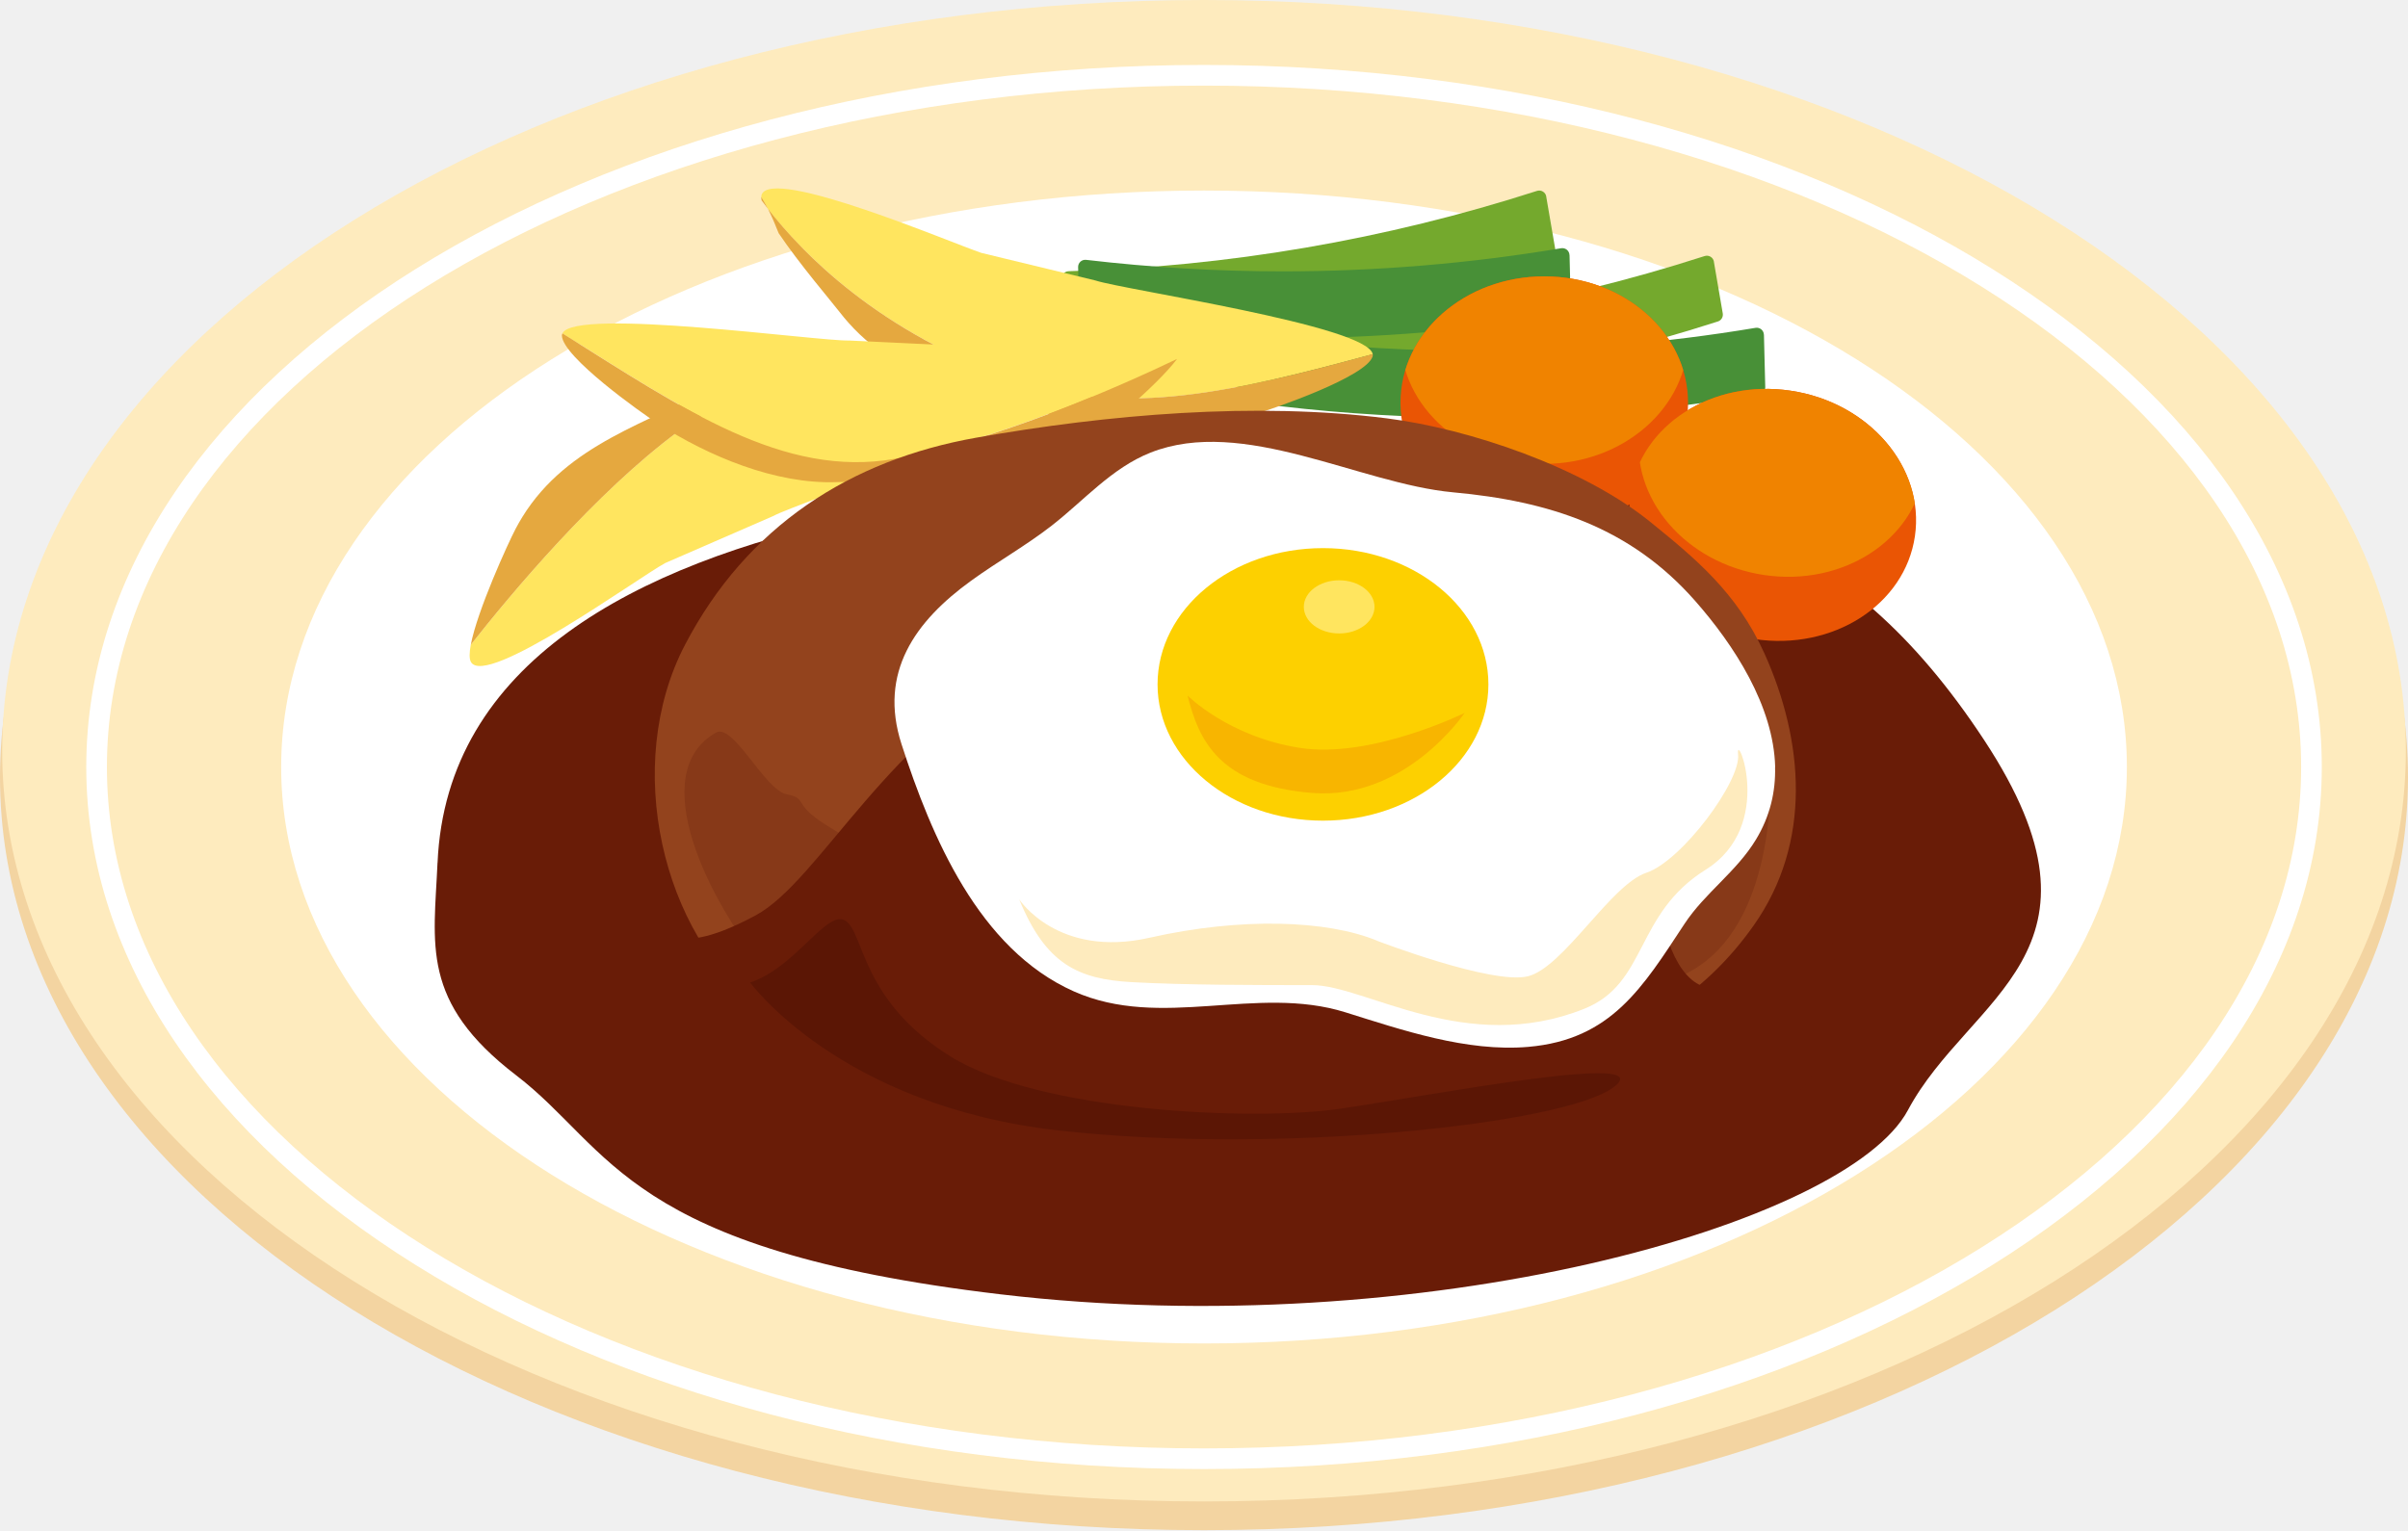
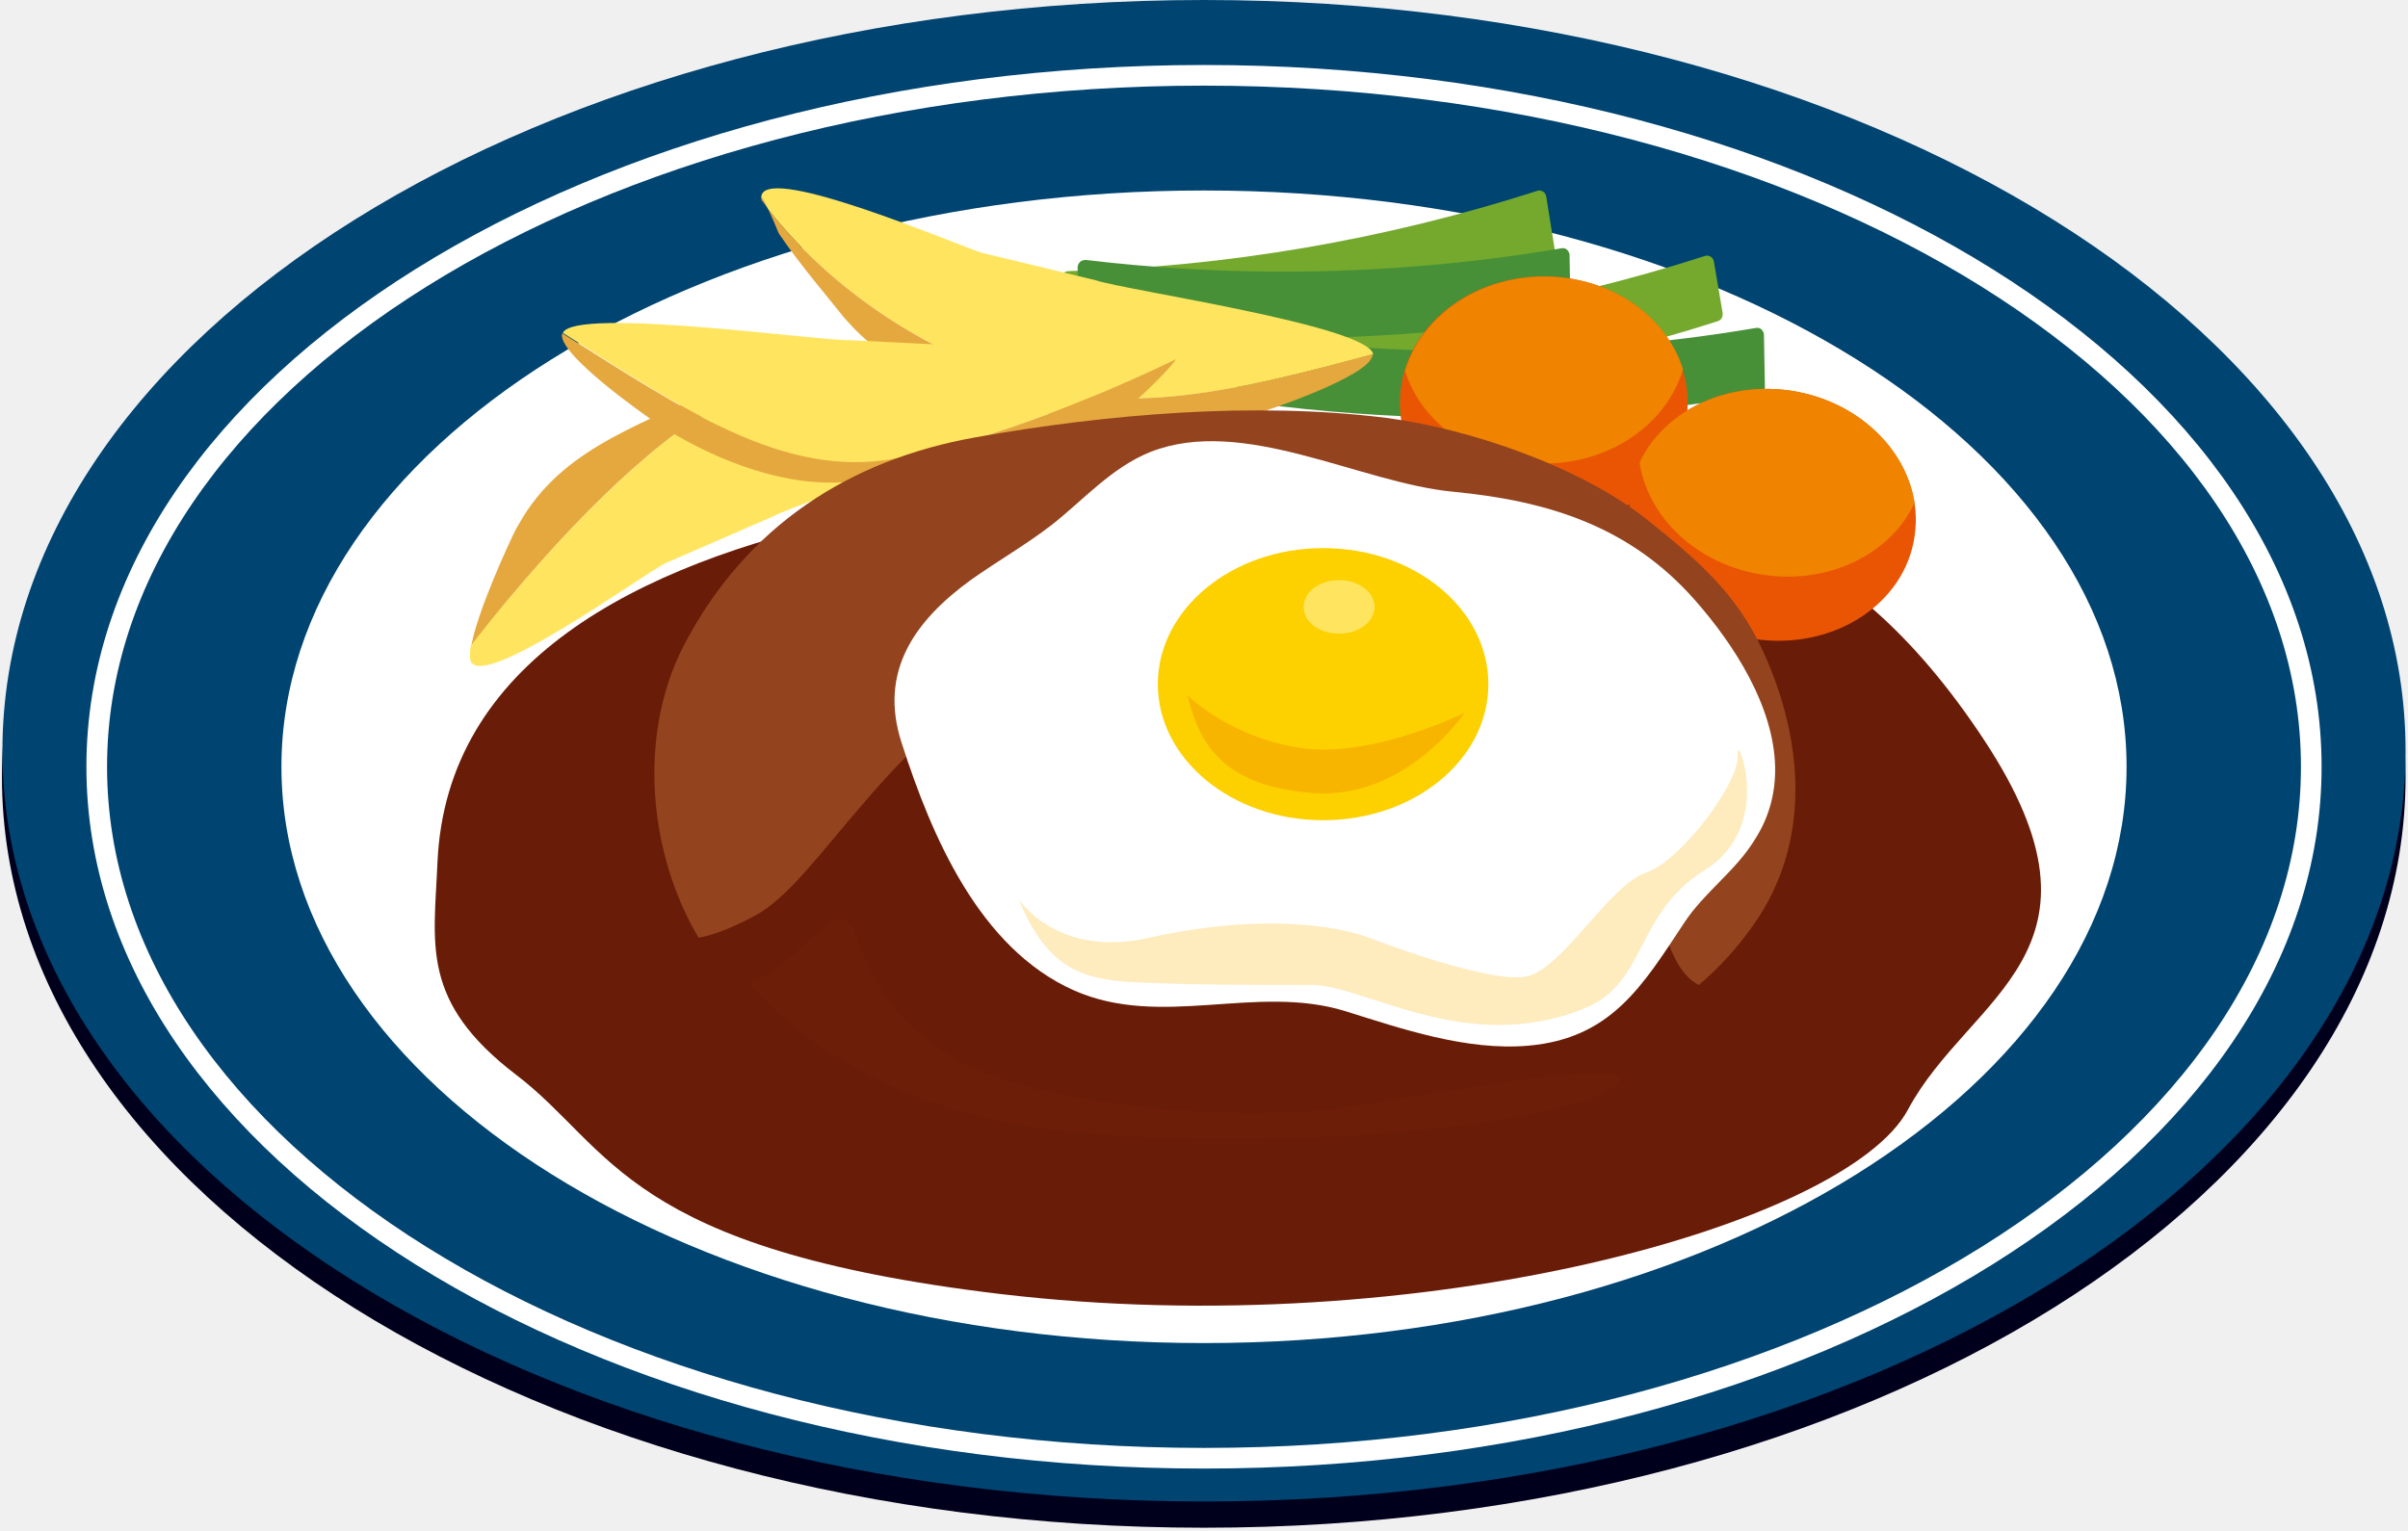
- <svg xmlns="http://www.w3.org/2000/svg" viewBox="0 0 495.35 314.87">
-   <defs>
-     <style>
-       .cls-1 {
-         clip-path: url(#clippath);
-       }
- 
-       .cls-2, .cls-3 {
-         fill: none;
-       }
- 
-       .cls-2, .cls-4, .cls-5, .cls-6, .cls-7, .cls-8, .cls-9, .cls-10, .cls-11, .cls-12, .cls-13, .cls-14, .cls-15, .cls-16, .cls-17 {
-         stroke-width: 0px;
-       }
- 
-       .cls-18, .cls-15 {
-         fill: #ea5504;
-       }
- 
-       .cls-19 {
-         clip-path: url(#clippath-1);
-       }
- 
-       .cls-20 {
-         fill: #f3d4a1;
-         stroke: #f3d4a1;
-         stroke-width: .88px;
-       }
- 
-       .cls-20, .cls-3 {
-         stroke-linecap: round;
-         stroke-linejoin: round;
-       }
- 
-       .cls-3 {
-         stroke: #fff;
-         stroke-width: 4.25px;
-       }
- 
-       .cls-4 {
-         fill: #782410;
-         opacity: .25;
-       }
- 
-       .cls-4, .cls-5 {
-         mix-blend-mode: multiply;
-       }
- 
-       .cls-5 {
-         opacity: .2;
-       }
- 
-       .cls-5, .cls-9 {
-         fill: #93431d;
-       }
- 
-       .cls-21 {
-         isolation: isolate;
-       }
- 
-       .cls-6 {
-         fill: #f8b500;
-       }
- 
-       .cls-7 {
-         fill: #489037;
-       }
- 
-       .cls-8 {
-         fill: #74a92d;
-       }
- 
-       .cls-10 {
-         fill: #f08300;
-       }
- 
-       .cls-11 {
-         fill: #fff;
-       }
- 
-       .cls-12 {
-         fill: #ffe55f;
-       }
- 
-       .cls-13 {
-         fill: #e5a83f;
-       }
- 
-       .cls-14 {
-         fill: #feebbe;
-       }
- 
-       .cls-16 {
-         fill: #fdd000;
-       }
- 
-       .cls-17 {
-         fill: #691c07;
-       }
-     </style>
-     <clipPath id="clippath">
-       <path class="cls-15" d="m347.25,82.87c0,14.36-13.25,26-29.58,26s-29.58-11.64-29.58-26,13.25-26,29.58-26,29.58,11.64,29.58,26Z" />
-     </clipPath>
-     <clipPath id="clippath-1">
-       <path class="cls-15" d="m393.92,110.33c-2.05,14.11-16.82,23.59-32.98,21.18-16.16-2.42-27.61-15.81-25.55-29.93,2.05-14.11,16.82-23.6,32.98-21.18,16.16,2.41,27.6,15.82,25.55,29.93Z" />
-     </clipPath>
-   </defs>
-   <g class="cls-21">
-     <g id="_レイヤー_2" data-name="レイヤー 2">
-       <g id="_イラスト" data-name="イラスト">
+ <svg xmlns="http://www.w3.org/2000/svg" xmlns:xlink="http://www.w3.org/1999/xlink" version="1.1" id="レイヤー_1" x="0px" y="0px" viewBox="0 0 495.4 314.9" style="enable-background:new 0 0 495.4 314.9;" xml:space="preserve">
+   <style type="text/css">
+ 	.st0{fill:#00001C;}
+ 	.st1{fill:#004471;}
+ 	.st2{fill:#FFFFFF;}
+ 	.st3{fill:none;stroke:#FFFFFF;stroke-width:4.25;stroke-linecap:round;stroke-linejoin:round;}
+ 	.st4{fill:#691C07;}
+ 	.st5{fill:#74A92D;}
+ 	.st6{fill:#489037;}
+ 	.st7{fill:none;}
+ 	.st8{fill:#FFE55F;}
+ 	.st9{fill:#E5A83F;}
+ 	.st10{fill:#EA5504;}
+ 	.st11{clip-path:url(#SVGID_00000013873758402672879000000009208508191640222370_);}
+ 	.st12{fill:#F08300;}
+ 	.st13{clip-path:url(#SVGID_00000153691256271231064000000017022434497151603120_);}
+ 	.st14{fill:#93431D;}
+ 	.st15{opacity:0.2;fill:#93431D;enable-background:new    ;}
+ 	.st16{fill:#FDD000;}
+ 	.st17{fill:#F8B500;}
+ 	.st18{opacity:0.25;fill:#782410;enable-background:new    ;}
+ 	.st19{fill:#FEEBBE;}
+ </style>
+   <g>
+     <g id="_レイヤー_2">
+       <g id="_イラスト">
        <g>
          <g>
-             <path class="cls-20" d="m494.91,159.95c0,85.32-110.69,154.48-247.23,154.48S.44,245.26.44,159.95,111.13,5.46,247.68,5.46s247.23,69.16,247.23,154.49Z" />
-             <ellipse class="cls-14" cx="247.68" cy="154.48" rx="247.23" ry="154.48" />
-             <ellipse class="cls-11" cx="247.68" cy="157.83" rx="189.84" ry="118.62" />
-             <ellipse class="cls-3" cx="247.68" cy="157.83" rx="227.81" ry="142.34" />
+             <path class="st0" d="M494.9,159.9c0,85.3-110.7,154.5-247.2,154.5S0.4,245.3,0.4,159.9S111.1,5.5,247.7,5.5       S494.9,74.6,494.9,159.9L494.9,159.9z" />
+             <ellipse class="st1" cx="247.7" cy="154.5" rx="247.2" ry="154.5" />
+             <ellipse class="st2" cx="247.7" cy="157.8" rx="189.8" ry="118.6" />
+             <ellipse class="st3" cx="247.7" cy="157.8" rx="227.8" ry="142.3" />
          </g>
          <g>
-             <path class="cls-17" d="m90,177.53c-.73,16.81-3.59,28.6,16.18,43.74,19.77,15.14,22.44,35.94,99.64,45.07,86.69,10.26,174.07-14.35,186.66-37.9,12.58-23.55,44.45-32.4,15.69-76.14-28.76-43.74-61.12-52.15-111.45-53.83-50.33-1.68-203.12-3.36-206.71,79.06Z" />
-             <path class="cls-8" d="m318.08,40.43c-.07-.42-.32-.79-.69-1.01-.36-.22-.8-.27-1.21-.14-31.18,10.04-63.6,15.6-96.36,16.53-.43.01-.83.21-1.1.54-.27.33-.38.76-.31,1.18l1.83,10.66c.12.71.73,1.22,1.45,1.22.01,0,.03,0,.04,0,33.04-.94,65.73-6.55,97.17-16.67.7-.22,1.12-.93,1-1.65l-1.83-10.66Z" />
-             <path class="cls-8" d="m352.57,53.84c-.07-.42-.32-.79-.69-1.01-.36-.22-.8-.27-1.21-.14-31.18,10.04-63.6,15.6-96.36,16.53-.43.01-.83.21-1.1.54-.27.33-.38.76-.31,1.18l1.83,10.66c.12.71.73,1.22,1.45,1.22.01,0,.03,0,.04,0,33.04-.94,65.73-6.55,97.17-16.67.7-.22,1.12-.93,1-1.65l-1.83-10.66Z" />
-             <path class="cls-7" d="m322.86,52.5c-.01-.43-.21-.83-.53-1.1-.33-.27-.76-.39-1.18-.32-18.87,3.16-38.14,4.76-57.27,4.76-13.47,0-27.08-.8-40.46-2.37-.42-.05-.85.09-1.16.37-.32.29-.49.7-.48,1.12.09,3.6.18,7.21.26,10.81.02.73.57,1.34,1.3,1.43,13.49,1.58,27.22,2.39,40.81,2.39,19.29,0,38.73-1.62,57.76-4.8.72-.12,1.24-.75,1.23-1.49l-.27-10.82Z" />
-             <path class="cls-7" d="m362.85,68.88c-.01-.43-.21-.83-.53-1.1-.33-.27-.76-.39-1.18-.32-18.87,3.16-38.14,4.76-57.27,4.76-13.47,0-27.08-.8-40.46-2.37-.42-.05-.85.09-1.16.37-.32.29-.49.7-.48,1.12.09,3.6.18,7.21.26,10.81.02.73.57,1.34,1.3,1.43,13.49,1.58,27.22,2.39,40.81,2.39,19.29,0,38.73-1.62,57.76-4.8.72-.12,1.24-.75,1.23-1.49l-.27-10.82Z" />
+             <path class="st4" d="M90,177.5c-0.7,16.8-3.6,28.6,16.2,43.7s22.4,35.9,99.6,45.1c86.7,10.3,174.1-14.4,186.7-37.9       c12.6-23.6,44.5-32.4,15.7-76.1s-61.1-52.2-111.4-53.8S93.6,95.1,90,177.5L90,177.5z" />
+             <path class="st5" d="M318.1,40.4c-0.1-0.4-0.3-0.8-0.7-1c-0.4-0.2-0.8-0.3-1.2-0.1c-31.2,10-63.6,15.6-96.4,16.5       c-0.4,0-0.8,0.2-1.1,0.5s-0.4,0.8-0.3,1.2l1.8,10.7c0.1,0.7,0.7,1.2,1.4,1.2c0,0,0,0,0,0c33-0.9,65.7-6.5,97.2-16.7       c0.7-0.2,1.1-0.9,1-1.7L318.1,40.4L318.1,40.4z" />
+             <path class="st5" d="M352.6,53.8c-0.1-0.4-0.3-0.8-0.7-1c-0.4-0.2-0.8-0.3-1.2-0.1c-31.2,10-63.6,15.6-96.4,16.5       c-0.4,0-0.8,0.2-1.1,0.5s-0.4,0.8-0.3,1.2l1.8,10.7c0.1,0.7,0.7,1.2,1.5,1.2c0,0,0,0,0,0c33-0.9,65.7-6.6,97.2-16.7       c0.7-0.2,1.1-0.9,1-1.7L352.6,53.8L352.6,53.8z" />
+             <path class="st6" d="M322.9,52.5c0-0.4-0.2-0.8-0.5-1.1c-0.3-0.3-0.8-0.4-1.2-0.3c-18.9,3.2-38.1,4.8-57.3,4.8       c-13.5,0-27.1-0.8-40.5-2.4c-0.4,0-0.9,0.1-1.2,0.4c-0.3,0.3-0.5,0.7-0.5,1.1c0.1,3.6,0.2,7.2,0.3,10.8c0,0.7,0.6,1.3,1.3,1.4       c13.5,1.6,27.2,2.4,40.8,2.4c19.3,0,38.7-1.6,57.8-4.8c0.7-0.1,1.2-0.8,1.2-1.5L322.9,52.5L322.9,52.5z" />
+             <path class="st6" d="M362.9,68.9c0-0.4-0.2-0.8-0.5-1.1c-0.3-0.3-0.8-0.4-1.2-0.3c-18.9,3.2-38.1,4.8-57.3,4.8       c-13.5,0-27.1-0.8-40.5-2.4c-0.4-0.1-0.9,0.1-1.2,0.4c-0.3,0.3-0.5,0.7-0.5,1.1c0.1,3.6,0.2,7.2,0.3,10.8       c0,0.7,0.6,1.3,1.3,1.4c13.5,1.6,27.2,2.4,40.8,2.4c19.3,0,38.7-1.6,57.8-4.8c0.7-0.1,1.2-0.8,1.2-1.5L362.9,68.9L362.9,68.9z" />
            <g>
-               <path class="cls-2" d="m156.66,41.22c.31,1.59,1.68,4.03,3.51,6.77-.69-1.76-1.42-3.47-2.21-5.03-.48-.62-.91-1.2-1.31-1.74Z" />
-               <path class="cls-12" d="m157.97,42.96c6.82,8.81,22.87,25.67,51.46,35.43,22.07,7.53,44.9,2.12,72.95-5.51-1.06-5.88-51.23-13.24-57.02-15.16l-23.48-5.68c-5.96-1.98-43.24-17.89-45.22-11.94-.04.13-.06.28-.07.44.48.76.94,1.57,1.37,2.43Z" />
-               <path class="cls-13" d="m209.43,78.39c-28.59-9.76-44.64-26.62-51.46-35.43.79,1.56,1.52,3.27,2.21,5.03,4.24,6.31,10.93,14.13,12.6,16.3.58.75,1.17,1.46,1.78,2.14,11.79,13.27,28.97,14.6,45.14,19.97,11.89,3.95,26.71,2.31,38.51-1.19,4.1-1.21,22.77-7.68,24.14-11.83.06-.17.06-.34.03-.52-28.05,7.63-50.88,13.05-72.95,5.51Z" />
-               <path class="cls-13" d="m156.6,40.53c0,.21.02.44.07.7.39.54.82,1.11,1.31,1.74-.44-.86-.9-1.67-1.37-2.43Z" />
+               <path class="st7" d="M156.7,41.2c0.3,1.6,1.7,4,3.5,6.8c-0.7-1.8-1.4-3.5-2.2-5C157.5,42.3,157,41.8,156.7,41.2L156.7,41.2z" />
+               <path class="st8" d="M158,43c6.8,8.8,22.9,25.7,51.5,35.4c22.1,7.5,44.9,2.1,73-5.5c-1.1-5.9-51.2-13.2-57-15.2L201.9,52        c-6-2-43.2-17.9-45.2-11.9c0,0.1-0.1,0.3-0.1,0.4C157.1,41.3,157.5,42.1,158,43L158,43z" />
+               <path class="st9" d="M209.4,78.4C180.8,68.6,164.8,51.8,158,43c0.8,1.6,1.5,3.3,2.2,5c4.2,6.3,10.9,14.1,12.6,16.3        c0.6,0.8,1.2,1.5,1.8,2.1c11.8,13.3,29,14.6,45.1,20c11.9,3.9,26.7,2.3,38.5-1.2c4.1-1.2,22.8-7.7,24.1-11.8        c0.1-0.2,0.1-0.3,0-0.5C254.3,80.5,231.5,85.9,209.4,78.4L209.4,78.4z" />
+               <path class="st9" d="M156.6,40.5c0,0.2,0,0.4,0.1,0.7c0.4,0.5,0.8,1.1,1.3,1.7C157.5,42.1,157.1,41.3,156.6,40.5L156.6,40.5z" />
            </g>
            <g>
-               <path class="cls-12" d="m139.76,88.59c-17.22,12.66-34.8,33.78-42.91,44.07-.31,1.62-.34,2.87.01,3.53,2.98,5.53,34.47-17.36,40-20.34l22.15-9.64c5.38-2.89,53.67-18.82,53.56-24.77-29.13-2.97-54.02-6.67-72.81,7.14Z" />
-               <path class="cls-13" d="m139.76,88.59c18.79-13.81,43.68-10.11,72.81-7.14,0-.17-.04-.33-.12-.48-2.07-3.85-21.57-7.01-25.82-7.5-12.23-1.41-27.11-.47-38.14,5.46-15.01,8.07-31.7,12.34-41.03,27.44-.48.78-.94,1.58-1.38,2.42-1.61,3.06-7.91,16.9-9.23,23.88,8.11-10.3,25.69-31.41,42.91-44.07Z" />
+               <path class="st8" d="M139.8,88.6c-17.2,12.7-34.8,33.8-42.9,44.1c-0.3,1.6-0.3,2.9,0,3.5c3,5.5,34.5-17.4,40-20.3l22.1-9.6        c5.4-2.9,53.7-18.8,53.6-24.8C183.4,78.5,158.5,74.8,139.8,88.6L139.8,88.6z" />
+               <path class="st9" d="M139.8,88.6c18.8-13.8,43.7-10.1,72.8-7.1c0-0.2,0-0.3-0.1-0.5c-2.1-3.8-21.6-7-25.8-7.5        c-12.2-1.4-27.1-0.5-38.1,5.5c-15,8.1-31.7,12.3-41,27.4c-0.5,0.8-0.9,1.6-1.4,2.4c-1.6,3.1-7.9,16.9-9.2,23.9        C105,122.4,122.5,101.3,139.8,88.6L139.8,88.6z" />
            </g>
            <g>
-               <path class="cls-12" d="m184.16,94.39c21.04-3.74,46.15-14.9,57.98-20.54.99-1.32,1.58-2.42,1.55-3.17-.23-6.27-38.59.32-44.87.54l-24.13-1.15c-6.1.21-56.46-6.87-58.99-1.48,24.81,15.55,45.5,29.88,68.46,25.8Z" />
-               <path class="cls-13" d="m115.7,68.6c-.07.15-.11.31-.11.48.15,4.37,16.25,15.83,19.84,18.15,10.35,6.67,24.1,12.42,36.62,11.98,17.03-.6,33.89,2.96,48.94-6.46.77-.48,1.54-1,2.31-1.56,2.8-2.03,14.57-11.66,18.84-17.33-11.82,5.65-36.93,16.81-57.98,20.54-22.96,4.08-43.65-10.25-68.46-25.8Z" />
+               <path class="st8" d="M184.2,94.4c21-3.7,46.1-14.9,58-20.5c1-1.3,1.6-2.4,1.6-3.2c-0.2-6.3-38.6,0.3-44.9,0.5l-24.1-1.2        c-6.1,0.2-56.5-6.9-59-1.5C140.5,84.1,161.2,98.5,184.2,94.4z" />
+               <path class="st9" d="M115.7,68.6c-0.1,0.2-0.1,0.3-0.1,0.5c0.2,4.4,16.2,15.8,19.8,18.2c10.4,6.7,24.1,12.4,36.6,12        c17-0.6,33.9,3,48.9-6.5c0.8-0.5,1.5-1,2.3-1.6c2.8-2,14.6-11.7,18.8-17.3c-11.8,5.7-36.9,16.8-58,20.5        C161.2,98.5,140.5,84.2,115.7,68.6z" />
            </g>
            <g>
-               <path class="cls-18" d="m347.25,82.87c0,14.36-13.25,26-29.58,26s-29.58-11.64-29.58-26,13.25-26,29.58-26,29.58,11.64,29.58,26Z" />
-               <g class="cls-1">
-                 <path class="cls-10" d="m347.25,69.45c0,14.36-13.25,26-29.58,26s-29.58-11.64-29.58-26,13.25-26,29.58-26,29.58,11.64,29.58,26Z" />
+               <path class="st10" d="M347.2,82.9c0,14.4-13.2,26-29.6,26s-29.6-11.6-29.6-26s13.2-26,29.6-26S347.2,68.5,347.2,82.9z" />
+               <g>
+                 <defs>
+                   <ellipse id="SVGID_1_" cx="317.7" cy="82.9" rx="29.6" ry="26" />
+                 </defs>
+                 <clipPath id="SVGID_00000039824508492889888960000015059110048611598014_">
+                   <use xlink:href="#SVGID_1_" style="overflow:visible;" />
+                 </clipPath>
+                 <g style="clip-path:url(#SVGID_00000039824508492889888960000015059110048611598014_);">
+                   <path class="st12" d="M347.2,69.4c0,14.4-13.2,26-29.6,26s-29.6-11.6-29.6-26s13.2-26,29.6-26S347.2,55.1,347.2,69.4z" />
+                 </g>
              </g>
            </g>
            <g>
-               <path class="cls-18" d="m393.92,110.33c-2.05,14.11-16.82,23.59-32.98,21.18-16.16-2.42-27.61-15.81-25.55-29.93,2.05-14.11,16.82-23.6,32.98-21.18,16.16,2.41,27.6,15.82,25.55,29.93Z" />
-               <g class="cls-19">
-                 <path class="cls-10" d="m395.84,97.14c-2.05,14.11-16.82,23.59-32.98,21.18-16.16-2.42-27.6-15.82-25.55-29.93,2.05-14.11,16.82-23.59,32.98-21.18,16.16,2.42,27.6,15.81,25.55,29.93Z" />
+               <path class="st10" d="M393.9,110.3c-2,14.1-16.8,23.6-33,21.2c-16.2-2.4-27.6-15.8-25.5-29.9c2-14.1,16.8-23.6,33-21.2        C384.5,82.8,396,96.2,393.9,110.3z" />
+               <g>
+                 <defs>
+                   <path id="SVGID_00000102522362814118777990000010467519841045060227_" d="M393.9,110.3c-2,14.1-16.8,23.6-33,21.2          c-16.2-2.4-27.6-15.8-25.5-29.9c2-14.1,16.8-23.6,33-21.2C384.5,82.8,396,96.2,393.9,110.3z" />
+                 </defs>
+                 <clipPath id="SVGID_00000133488979474153609110000018188290541036477065_">
+                   <use xlink:href="#SVGID_00000102522362814118777990000010467519841045060227_" style="overflow:visible;" />
+                 </clipPath>
+                 <g style="clip-path:url(#SVGID_00000133488979474153609110000018188290541036477065_);">
+                   <path class="st12" d="M395.8,97.1c-2,14.1-16.8,23.6-33,21.2c-16.2-2.4-27.6-15.8-25.5-29.9c2-14.1,16.8-23.6,33-21.2          C386.5,69.6,397.9,83,395.8,97.1z" />
+                 </g>
              </g>
            </g>
-             <path class="cls-9" d="m362.94,134.41c8.1,17.96,9.92,38.86-2.2,56.04-19.53,27.69-50.55,29.7-79.33,34.15-27.88,4.31-40.79,2.04-71.46.09-18.16-1.15-38.11-5.52-53.57-17.17-20.15-15.19-28.41-50.05-15.46-74.85,12.76-24.43,34.01-38.01,59.87-42.6,27-4.79,57.42-7.42,84.52-3.98,16.95,2.15,40.28,10.06,54.15,21.29,9.14,7.41,17.84,14.52,23.48,27.04Z" />
-             <path class="cls-5" d="m147.3,150.74c3.54-1.99,9.99,11.8,14.53,12.71,4.54.91.91,1.82,8.17,6.36,7.26,4.54,8.6,5.14,12.71,7.26,35.86,18.49,121.85,5.12,147.09.91,21.79-3.63,26.33-13.62,28.15-16.34,1.82-2.72,6.35-9.08,6.35-3.63s.31,34.24-18.16,42.67c-79.98,36.53-172.62,17.83-187.04.91-13.9-16.31-26.33-42.67-11.8-50.84Z" />
-             <path class="cls-17" d="m131.03,233.29c-18.7-9.94-19.07-26.33-5.45-36.32,13.62-9.99,9.74,2.18,29.83-8.59,13.32-7.14,27.37-37.72,58.24-53.15,30.87-15.44,59.02-10.9,77.18-.91,18.16,9.99,16.34,9.08,24.51,12.71,8.17,3.63,24.46,27.71,25.42,35.41,3.63,29.05,18.16,24.51,26.33,6.36,4.11-9.15,9.99-4.54,10.9,15.44.91,19.98-22.7,52.66-125.3,35.41-65.37-10.99-92.61,9.08-121.67-6.36Z" />
+             <path class="st14" d="M362.9,134.4c8.1,18,9.9,38.9-2.2,56c-19.5,27.7-50.5,29.7-79.3,34.1c-27.9,4.3-40.8,2-71.5,0.1       c-18.2-1.1-38.1-5.5-53.6-17.2c-20.1-15.2-28.4-50.1-15.5-74.8c12.8-24.4,34-38,59.9-42.6c27-4.8,57.4-7.4,84.5-4       c17,2.2,40.3,10.1,54.1,21.3C348.6,114.8,357.3,121.9,362.9,134.4L362.9,134.4z" />
+             <path class="st15" d="M147.3,150.7c3.5-2,10,11.8,14.5,12.7s0.9,1.8,8.2,6.4s8.6,5.1,12.7,7.3c35.9,18.5,121.8,5.1,147.1,0.9       c21.8-3.6,26.3-13.6,28.1-16.3s6.4-9.1,6.4-3.6s0.3,34.2-18.2,42.7c-80,36.5-172.6,17.8-187,0.9       C145.2,185.3,132.8,158.9,147.3,150.7L147.3,150.7z" />
+             <path class="st4" d="M131,233.3c-18.7-9.9-19.1-26.3-5.4-36.3c13.6-10,9.7,2.2,29.8-8.6c13.3-7.1,27.4-37.7,58.2-53.1       c30.9-15.4,59-10.9,77.2-0.9s16.3,9.1,24.5,12.7s24.5,27.7,25.4,35.4c3.6,29.1,18.2,24.5,26.3,6.4c4.1-9.1,10-4.5,10.9,15.4       s-22.7,52.7-125.3,35.4C187.3,228.7,160.1,248.7,131,233.3L131,233.3z" />
          </g>
-           <path class="cls-11" d="m365.17,157.83c-.31-12.52-8.42-25.07-16.53-34.26-13.31-15.09-29.95-20.45-49.7-22.26-19.22-1.76-43.23-15.71-62.27-8.17-7.98,3.16-13.68,9.85-20.31,15.01-5.29,4.12-11.15,7.41-16.58,11.34-11.56,8.36-19.08,18.91-14.33,33.63,6.15,19.03,15.9,42.17,35.42,50.87,18.02,8.03,37.55-1.42,55.9,4.32,11.55,3.61,24.94,8.21,37.62,7.11,17.1-1.49,23.53-12.26,32.12-25.3,4.2-6.39,10.71-10.74,14.72-17.38,2.91-4.82,4.05-9.86,3.92-14.91Z" />
+           <path class="st2" d="M365.2,157.8c-0.3-12.5-8.4-25.1-16.5-34.3c-13.3-15.1-30-20.4-49.7-22.3c-19.2-1.8-43.2-15.7-62.3-8.2      c-8,3.2-13.7,9.8-20.3,15c-5.3,4.1-11.1,7.4-16.6,11.3c-11.6,8.4-19.1,18.9-14.3,33.6c6.1,19,15.9,42.2,35.4,50.9      c18,8,37.5-1.4,55.9,4.3c11.5,3.6,24.9,8.2,37.6,7.1c17.1-1.5,23.5-12.3,32.1-25.3c4.2-6.4,10.7-10.7,14.7-17.4      C364.1,167.9,365.3,162.9,365.2,157.8L365.2,157.8z" />
          <g>
-             <path class="cls-16" d="m306.18,140.83c0,15.49-15.24,28.04-34.03,28.04s-34.03-12.55-34.03-28.04,15.24-28.04,34.03-28.04,34.03,12.55,34.03,28.04Z" />
-             <path class="cls-6" d="m244.27,143.1s8.38,8.48,23.08,10.79c14.7,2.31,33.94-7.19,33.94-7.19,0,0-12.12,18.01-31.34,16.47-19.22-1.54-23.33-10.84-25.67-20.07Z" />
-             <path class="cls-12" d="m282.75,124.88c0,3.02-3.25,5.47-7.27,5.47s-7.27-2.45-7.27-5.47,3.25-5.47,7.27-5.47,7.27,2.45,7.27,5.47Z" />
+             <path class="st16" d="M306.2,140.8c0,15.5-15.2,28-34,28s-34-12.6-34-28s15.2-28,34-28S306.2,125.3,306.2,140.8L306.2,140.8z" />
+             <path class="st17" d="M244.3,143.1c0,0,8.4,8.5,23.1,10.8c14.7,2.3,33.9-7.2,33.9-7.2s-12.1,18-31.3,16.5       S246.6,152.3,244.3,143.1L244.3,143.1z" />
+             <path class="st8" d="M282.8,124.9c0,3-3.2,5.5-7.3,5.5s-7.3-2.4-7.3-5.5s3.2-5.5,7.3-5.5S282.8,121.9,282.8,124.9z" />
          </g>
-           <path class="cls-4" d="m154.31,202.17s18.39,25.37,63.43,30.45c45.04,5.07,104.02-1.27,114.17-8.88,10.15-7.61-38.69,1.9-56.45,4.44-17.76,2.54-61.53.63-79.92-10.78-18.39-11.42-17.76-25.37-21.57-27.91-3.81-2.54-10.15,9.51-19.66,12.69Z" />
-           <path class="cls-14" d="m283.29,193.59s23.73,9.13,31.04,7.3c7.3-1.83,17.04-18.87,24.34-21.3,7.3-2.43,19.47-18.87,18.87-24.34s7.91,14.61-6.69,23.73c-14.61,9.13-11.91,23.39-24.95,28.6-24.34,9.74-45.04-4.87-55.99-4.87s-26.17,0-37.12-.61c-10.95-.61-17.65-3.65-23.13-17.04,0,0,7.91,12.17,26.78,7.91,18.87-4.26,36.52-3.65,46.86.61Z" />
+           <path class="st18" d="M154.3,202.2c0,0,18.4,25.4,63.4,30.4c45,5.1,104-1.3,114.2-8.9s-38.7,1.9-56.5,4.4      c-17.8,2.5-61.5,0.6-79.9-10.8C177.1,206,177.8,192,174,189.5C170.2,186.9,163.8,199,154.3,202.2L154.3,202.2z" />
+           <path class="st19" d="M283.3,193.6c0,0,23.7,9.1,31,7.3c7.3-1.8,17-18.9,24.3-21.3c7.3-2.4,19.5-18.9,18.9-24.3      s7.9,14.6-6.7,23.7c-14.6,9.1-11.9,23.4-25,28.6c-24.3,9.7-45-4.9-56-4.9s-26.2,0-37.1-0.6s-17.6-3.6-23.1-17      c0,0,7.9,12.2,26.8,7.9S273,189.3,283.3,193.6L283.3,193.6z" />
        </g>
      </g>
    </g>
  </g>
</svg>
